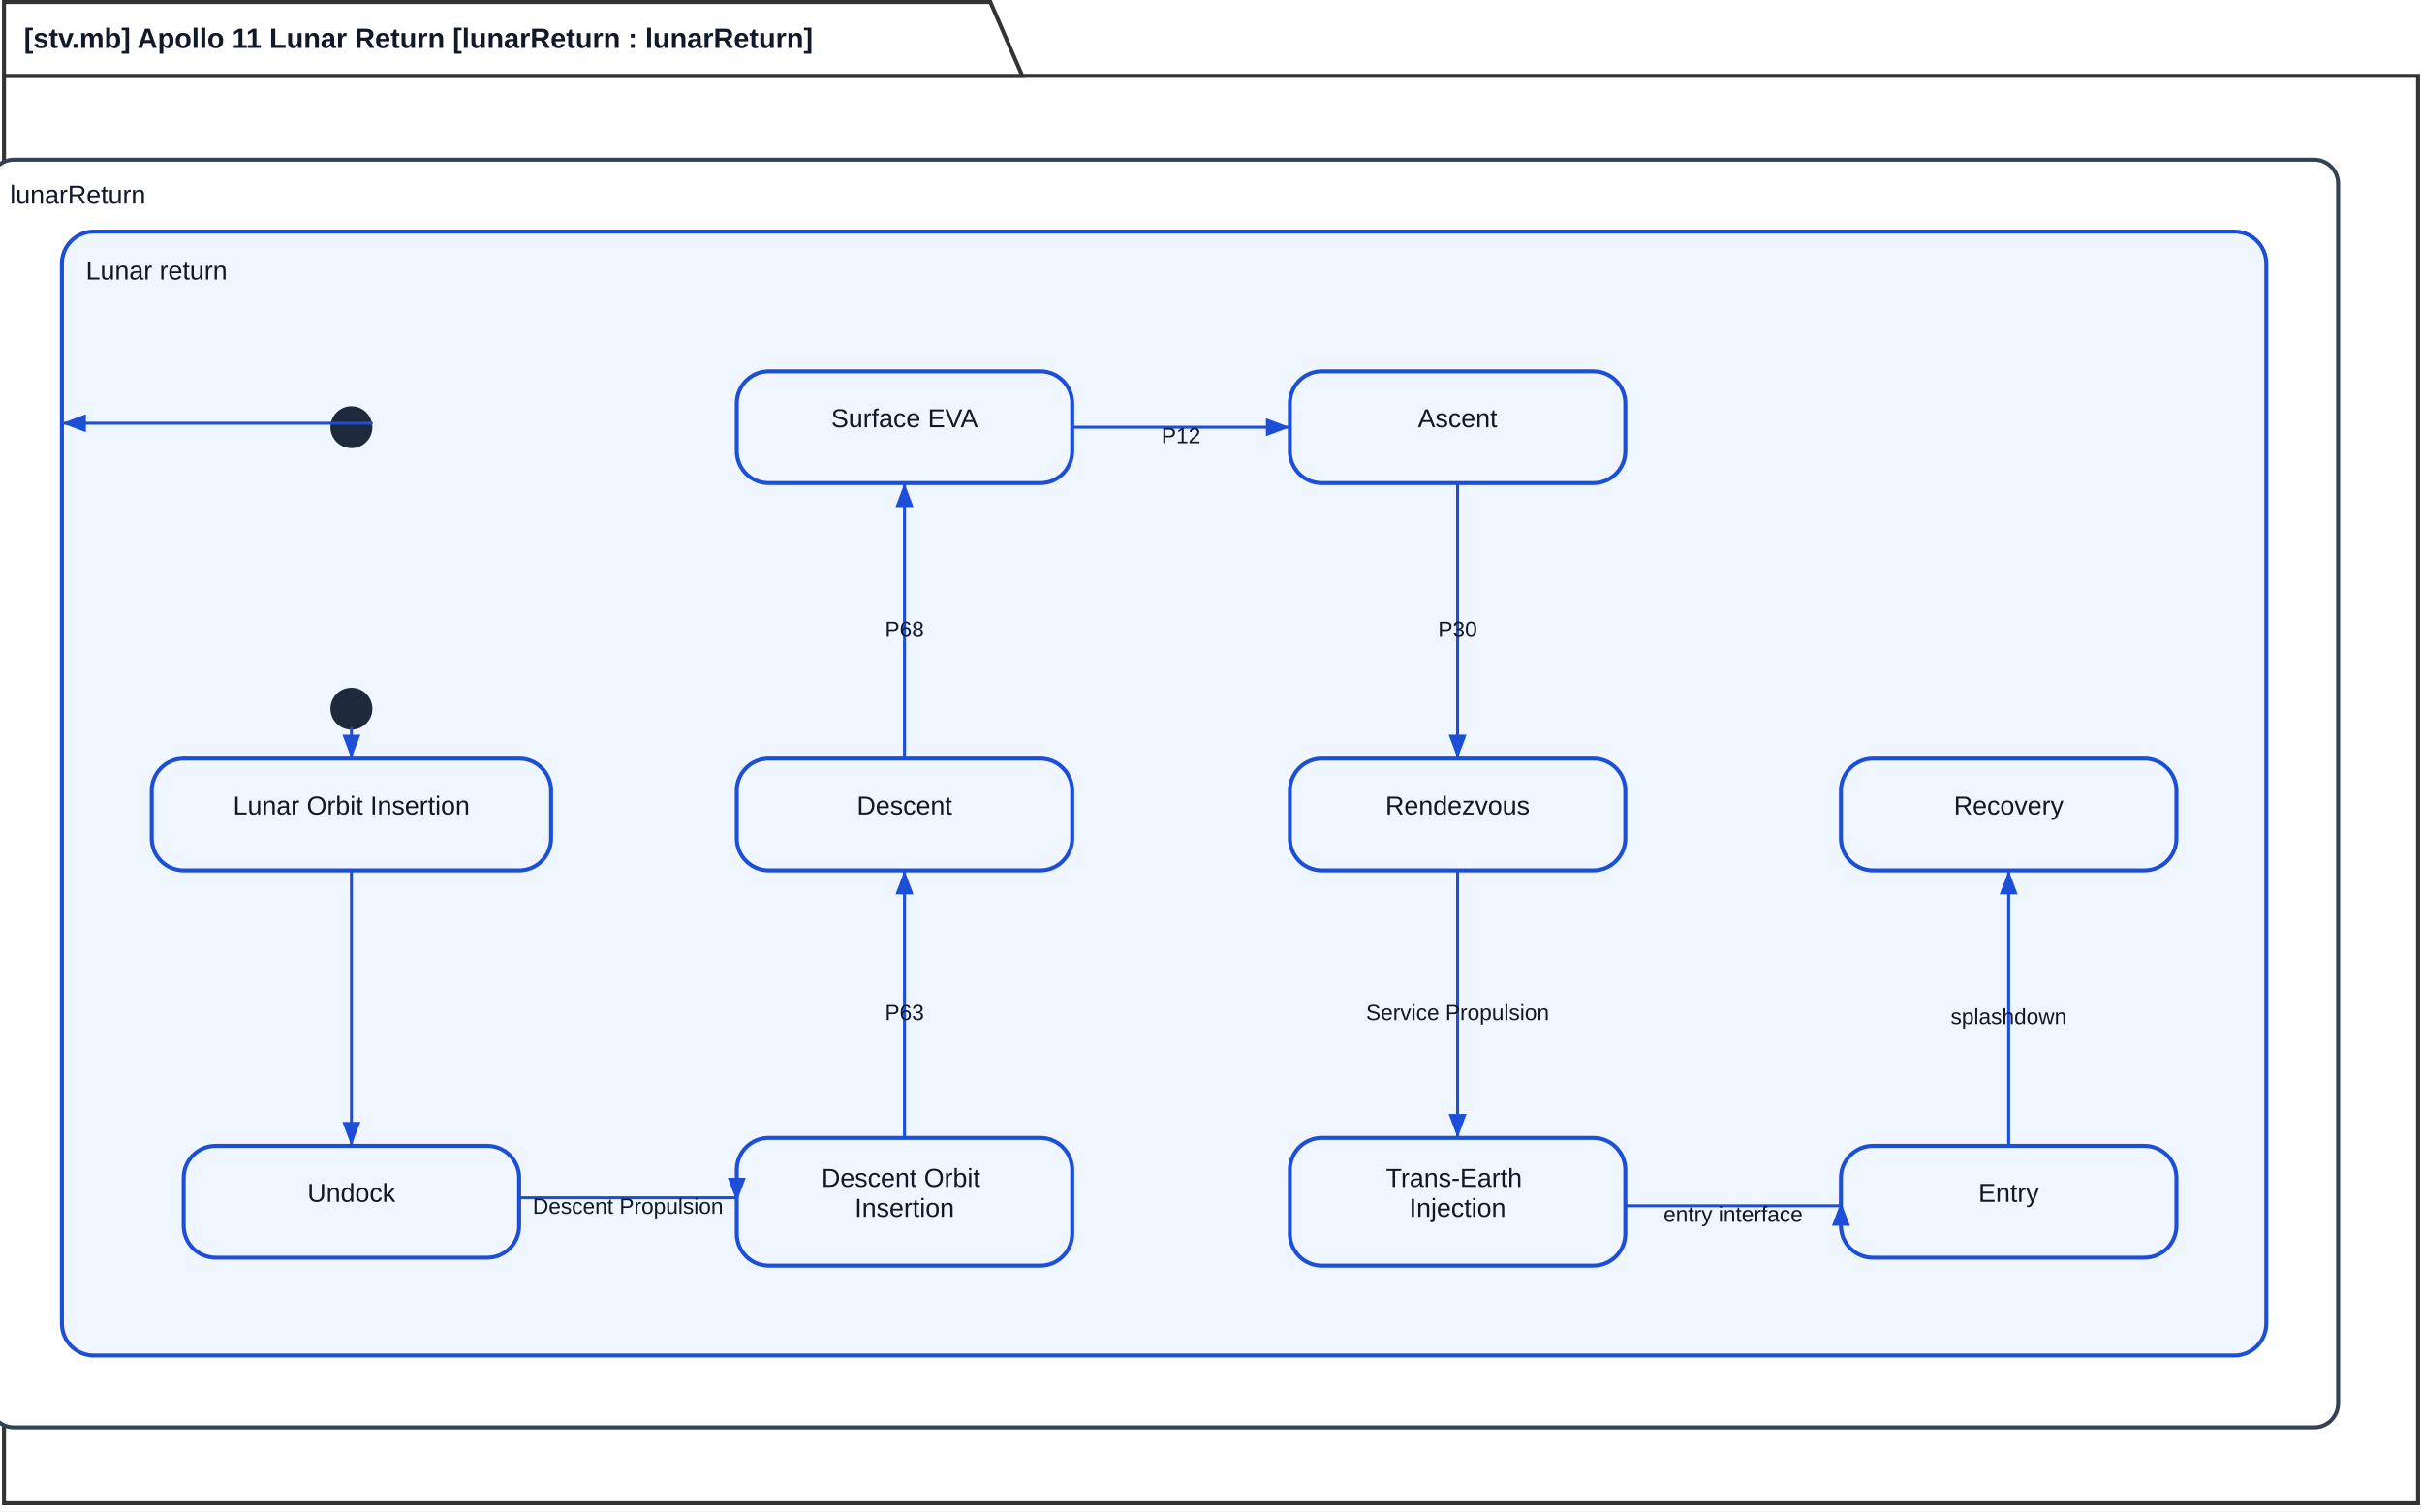
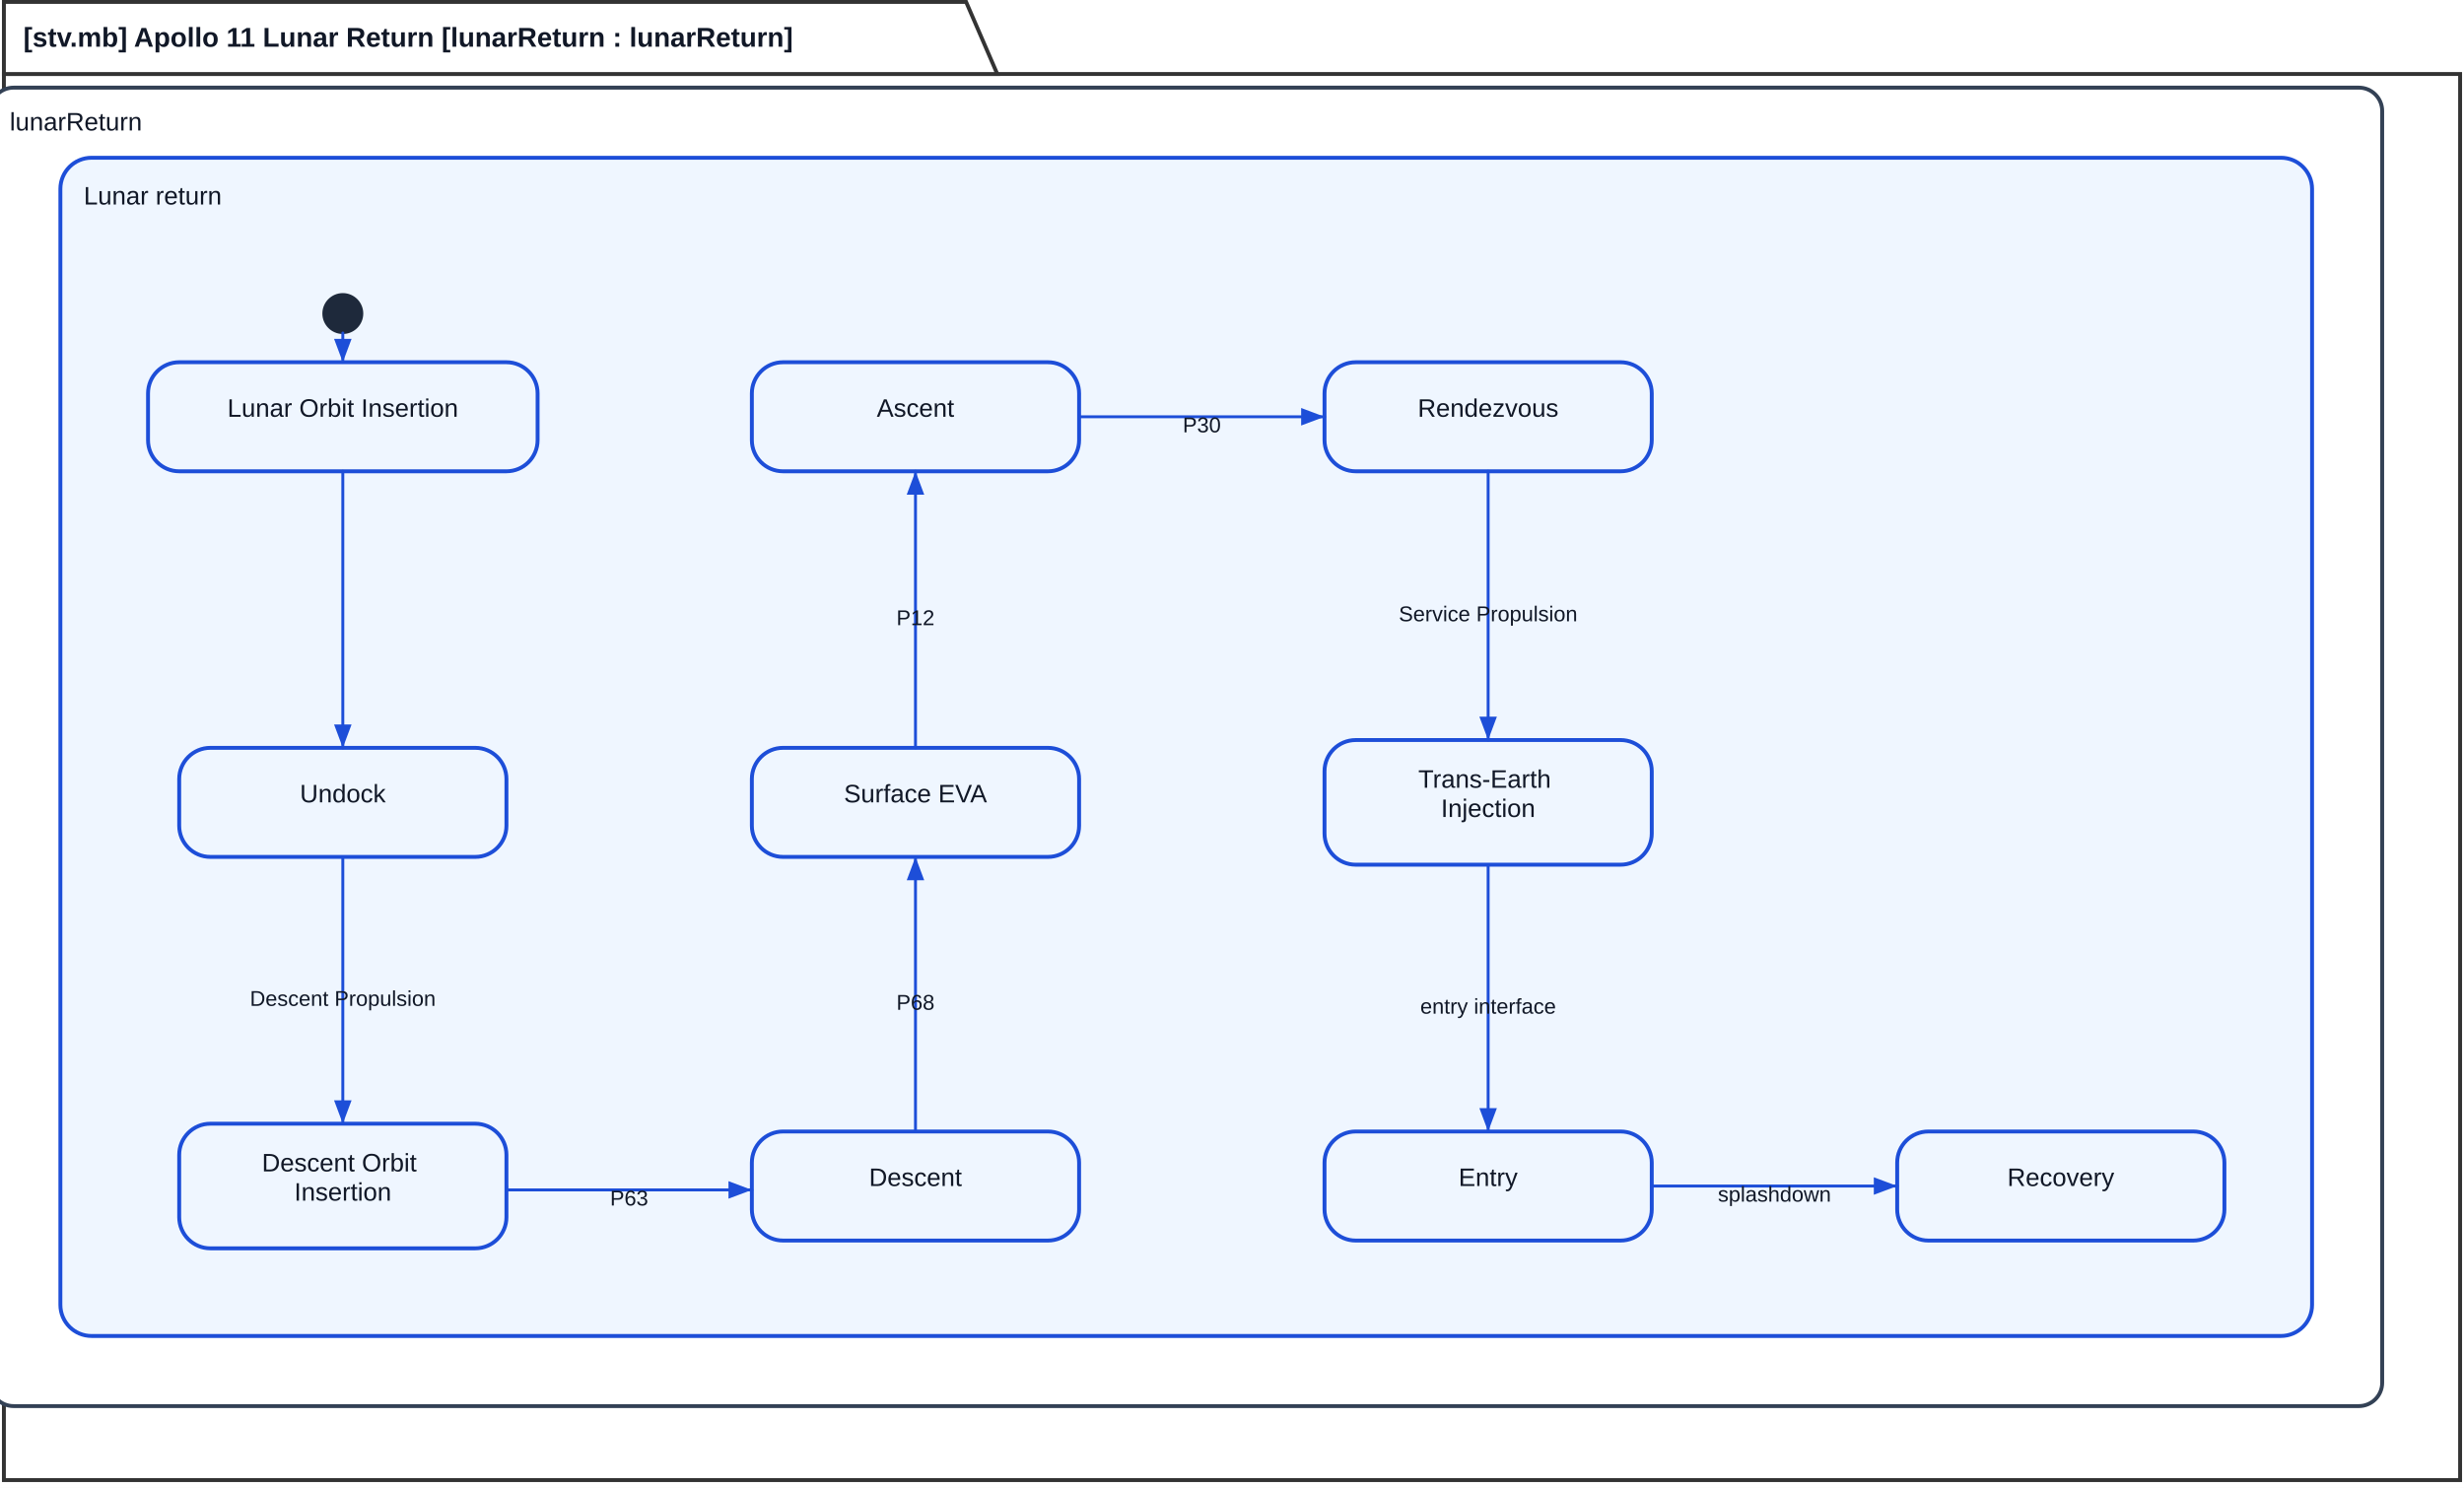
- <svg xmlns="http://www.w3.org/2000/svg" width="1213" height="757" viewBox="0 0 1213 757">
+ <svg xmlns="http://www.w3.org/2000/svg" width="1265" height="764" viewBox="0 0 1265 764">
  <defs>
    <style>text{font-family:Arial,Helvetica,sans-serif;fill:#111827}.label{font-size:13px}.small{font-size:11px}.header{font-size:14px;font-weight:600}</style>
    <marker id="arrow" markerWidth="8" markerHeight="6" refX="8" refY="3" orient="auto">
      <polygon points="0 0,8 3,0 6" fill="#1D4ED8" />
    </marker>
    <marker id="arrow-dark" markerWidth="8" markerHeight="6" refX="8" refY="3" orient="auto">
      <polygon points="0 0,8 3,0 6" fill="#334155" />
    </marker>
    <marker id="composition" markerWidth="12" markerHeight="12" refX="0" refY="6" orient="auto" markerUnits="strokeWidth">
      <polygon points="0 6,6 0,12 6,6 12" fill="#111827" stroke="#111827" />
    </marker>
  </defs>
-   <rect x="0" y="0" width="1213" height="757" fill="#FFFFFF" />
-   <rect x="2" y="38" width="1209" height="715" fill="none" stroke="#333333" stroke-width="2" />
+   <rect x="0" y="0" width="1265" height="764" fill="#FFFFFF" />
+   <rect x="2" y="38" width="1261" height="722" fill="none" stroke="#333333" stroke-width="2" />
  <path d="M 2 1 H 496 L 512 38 H 2 Z" fill="#FFFFFF" stroke="#333333" stroke-width="2" />
  <text class="header" x="12" y="24">[stv.mb] Apollo 11 Lunar Return [lunarReturn : lunarReturn]</text>
-   <rect x="2" y="38" width="1209" height="717" fill="none" stroke="#333333" stroke-width="0" />
+   <rect x="2" y="38" width="1261" height="724" fill="none" stroke="#333333" stroke-width="0" />
  <g transform="translate(2,40)">
-     <rect id="boundary" x="-7" y="40" width="1176" height="635" rx="12" fill="#FFFFFF" stroke="#334155" stroke-width="2" />
-     <text class="label" x="3" y="62">lunarReturn</text>
-     <rect id="lunarReturn" x="29" y="76" width="1104" height="563" rx="16" fill="#EFF6FF" stroke="#1D4ED8" stroke-width="2" />
-     <text class="label" x="41" y="100">Lunar return</text>
-     <circle id="initial" cx="174" cy="174" r="10" fill="#1E293B" stroke="#1E293B" stroke-width="1" />
-     <circle id="lunarInitial" cx="174" cy="315" r="10" fill="#1E293B" stroke="#1E293B" stroke-width="1" />
-     <rect id="LOI" x="74" y="340" width="200" height="56" rx="16" fill="#EFF6FF" stroke="#1D4ED8" stroke-width="2" />
-     <text class="label" text-anchor="middle" x="174" y="368">Lunar Orbit Insertion</text>
-     <rect id="undock" x="90" y="534" width="168" height="56" rx="16" fill="#EFF6FF" stroke="#1D4ED8" stroke-width="2" />
-     <text class="label" text-anchor="middle" x="174" y="562">Undock</text>
-     <rect id="DOI" x="367" y="530" width="168" height="64" rx="16" fill="#EFF6FF" stroke="#1D4ED8" stroke-width="2" />
+     <rect id="boundary" x="-7" y="5" width="1228" height="677" rx="12" fill="#FFFFFF" stroke="#334155" stroke-width="2" />
+     <text class="label" x="3" y="27">lunarReturn</text>
+     <rect id="lunarReturn" x="29" y="41" width="1156" height="605" rx="16" fill="#EFF6FF" stroke="#1D4ED8" stroke-width="2" />
+     <text class="label" x="41" y="65">Lunar return</text>
+     <circle id="lunarInitial" cx="174" cy="121" r="10" fill="#1E293B" stroke="#1E293B" stroke-width="1" />
+     <rect id="LOI" x="74" y="146" width="200" height="56" rx="16" fill="#EFF6FF" stroke="#1D4ED8" stroke-width="2" />
+     <text class="label" text-anchor="middle" x="174" y="174">Lunar Orbit Insertion</text>
+     <rect id="undock" x="90" y="344" width="168" height="56" rx="16" fill="#EFF6FF" stroke="#1D4ED8" stroke-width="2" />
+     <text class="label" text-anchor="middle" x="174" y="372">Undock</text>
+     <rect id="DOI" x="90" y="537" width="168" height="64" rx="16" fill="#EFF6FF" stroke="#1D4ED8" stroke-width="2" />
    <text class="label" text-anchor="middle">
-       <tspan x="451" y="554.5">Descent Orbit</tspan>
-       <tspan x="451" dy="15">Insertion</tspan>
+       <tspan x="174" y="561.5">Descent Orbit</tspan>
+       <tspan x="174" dy="15">Insertion</tspan>
    </text>
-     <rect id="descent" x="367" y="340" width="168" height="56" rx="16" fill="#EFF6FF" stroke="#1D4ED8" stroke-width="2" />
-     <text class="label" text-anchor="middle" x="451" y="368">Descent</text>
-     <rect id="surfaceEVA" x="367" y="146" width="168" height="56" rx="16" fill="#EFF6FF" stroke="#1D4ED8" stroke-width="2" />
-     <text class="label" text-anchor="middle" x="451" y="174">Surface EVA</text>
-     <rect id="ascent" x="644" y="146" width="168" height="56" rx="16" fill="#EFF6FF" stroke="#1D4ED8" stroke-width="2" />
-     <text class="label" text-anchor="middle" x="728" y="174">Ascent</text>
-     <rect id="rendezvous" x="644" y="340" width="168" height="56" rx="16" fill="#EFF6FF" stroke="#1D4ED8" stroke-width="2" />
-     <text class="label" text-anchor="middle" x="728" y="368">Rendezvous</text>
-     <rect id="TEI" x="644" y="530" width="168" height="64" rx="16" fill="#EFF6FF" stroke="#1D4ED8" stroke-width="2" />
+     <rect id="descent" x="384" y="541" width="168" height="56" rx="16" fill="#EFF6FF" stroke="#1D4ED8" stroke-width="2" />
+     <text class="label" text-anchor="middle" x="468" y="569">Descent</text>
+     <rect id="surfaceEVA" x="384" y="344" width="168" height="56" rx="16" fill="#EFF6FF" stroke="#1D4ED8" stroke-width="2" />
+     <text class="label" text-anchor="middle" x="468" y="372">Surface EVA</text>
+     <rect id="ascent" x="384" y="146" width="168" height="56" rx="16" fill="#EFF6FF" stroke="#1D4ED8" stroke-width="2" />
+     <text class="label" text-anchor="middle" x="468" y="174">Ascent</text>
+     <rect id="rendezvous" x="678" y="146" width="168" height="56" rx="16" fill="#EFF6FF" stroke="#1D4ED8" stroke-width="2" />
+     <text class="label" text-anchor="middle" x="762" y="174">Rendezvous</text>
+     <rect id="TEI" x="678" y="340" width="168" height="64" rx="16" fill="#EFF6FF" stroke="#1D4ED8" stroke-width="2" />
    <text class="label" text-anchor="middle">
-       <tspan x="728" y="554.5">Trans-Earth</tspan>
-       <tspan x="728" dy="15">Injection</tspan>
+       <tspan x="762" y="364.5">Trans-Earth</tspan>
+       <tspan x="762" dy="15">Injection</tspan>
    </text>
-     <rect id="entry" x="920" y="534" width="168" height="56" rx="16" fill="#EFF6FF" stroke="#1D4ED8" stroke-width="2" />
-     <text class="label" text-anchor="middle" x="1004" y="562">Entry</text>
-     <rect id="recovery" x="920" y="340" width="168" height="56" rx="16" fill="#EFF6FF" stroke="#1D4ED8" stroke-width="2" />
-     <text class="label" text-anchor="middle" x="1004" y="368">Recovery</text>
-     <path d="M 174,325 L 174,340" fill="none" stroke="#1D4ED8" stroke-width="1.5" stroke-linejoin="round" stroke-linecap="round" marker-end="url(#arrow)" />
-     <path d="M 174,396 L 174,534" fill="none" stroke="#1D4ED8" stroke-width="1.5" stroke-linejoin="round" stroke-linecap="round" marker-end="url(#arrow)" />
-     <path d="M 258,562 L 258,561 Q 258,560 259,560 L 366,560 Q 367,560 367,561 L 367,562" fill="none" stroke="#1D4ED8" stroke-width="1.5" stroke-linejoin="round" stroke-linecap="round" marker-end="url(#arrow)" />
-     <path d="M 451,530 L 451,396" fill="none" stroke="#1D4ED8" stroke-width="1.5" stroke-linejoin="round" stroke-linecap="round" marker-end="url(#arrow)" />
-     <path d="M 451,340 L 451,202" fill="none" stroke="#1D4ED8" stroke-width="1.5" stroke-linejoin="round" stroke-linecap="round" marker-end="url(#arrow)" />
-     <path d="M 535,174 L 535,174 L 644,174 L 644,174" fill="none" stroke="#1D4ED8" stroke-width="1.5" stroke-linejoin="round" stroke-linecap="round" marker-end="url(#arrow)" />
-     <path d="M 728,202 L 728,340" fill="none" stroke="#1D4ED8" stroke-width="1.5" stroke-linejoin="round" stroke-linecap="round" marker-end="url(#arrow)" />
-     <path d="M 728,396 L 728,530" fill="none" stroke="#1D4ED8" stroke-width="1.5" stroke-linejoin="round" stroke-linecap="round" marker-end="url(#arrow)" />
-     <path d="M 812,562 L 812,563 Q 812,564 813,564 L 919,564 Q 920,564 920,563 L 920,562" fill="none" stroke="#1D4ED8" stroke-width="1.5" stroke-linejoin="round" stroke-linecap="round" marker-end="url(#arrow)" />
-     <path d="M 1004,534 L 1004,396" fill="none" stroke="#1D4ED8" stroke-width="1.5" stroke-linejoin="round" stroke-linecap="round" marker-end="url(#arrow)" />
-     <path d="M 184,172 L 114,172 Q 106,172 98,171.999 L 29,171.992" fill="none" stroke="#1D4ED8" stroke-width="1.5" stroke-linejoin="round" stroke-linecap="round" marker-end="url(#arrow)" />
-     <text class="small" text-anchor="middle" x="312.5" y="568">Descent Propulsion</text>
-     <text class="small" text-anchor="middle" x="451" y="471">P63</text>
-     <text class="small" text-anchor="middle" x="451" y="279">P68</text>
-     <text class="small" text-anchor="middle" x="589.5" y="182">P12</text>
-     <text class="small" text-anchor="middle" x="728" y="279">P30</text>
-     <text class="small" text-anchor="middle" x="728" y="471">Service Propulsion</text>
-     <text class="small" text-anchor="middle" x="866" y="572">entry interface</text>
-     <text class="small" text-anchor="middle" x="1004" y="473">splashdown</text>
+     <rect id="entry" x="678" y="541" width="168" height="56" rx="16" fill="#EFF6FF" stroke="#1D4ED8" stroke-width="2" />
+     <text class="label" text-anchor="middle" x="762" y="569">Entry</text>
+     <rect id="recovery" x="972" y="541" width="168" height="56" rx="16" fill="#EFF6FF" stroke="#1D4ED8" stroke-width="2" />
+     <text class="label" text-anchor="middle" x="1056" y="569">Recovery</text>
+     <path d="M 174,131 L 174,146" fill="none" stroke="#1D4ED8" stroke-width="1.5" stroke-linejoin="round" stroke-linecap="round" marker-end="url(#arrow)" />
+     <path d="M 174,202 L 174,344" fill="none" stroke="#1D4ED8" stroke-width="1.5" stroke-linejoin="round" stroke-linecap="round" marker-end="url(#arrow)" />
+     <path d="M 174,400 L 174,537" fill="none" stroke="#1D4ED8" stroke-width="1.5" stroke-linejoin="round" stroke-linecap="round" marker-end="url(#arrow)" />
+     <path d="M 258,569 L 258,570 Q 258,571 259,571 L 384,571" fill="none" stroke="#1D4ED8" stroke-width="1.5" stroke-linejoin="round" stroke-linecap="round" marker-end="url(#arrow)" />
+     <path d="M 468,541 L 468,400" fill="none" stroke="#1D4ED8" stroke-width="1.5" stroke-linejoin="round" stroke-linecap="round" marker-end="url(#arrow)" />
+     <path d="M 468,344 L 468,202" fill="none" stroke="#1D4ED8" stroke-width="1.5" stroke-linejoin="round" stroke-linecap="round" marker-end="url(#arrow)" />
+     <path d="M 552,174 L 552,174 L 678,174" fill="none" stroke="#1D4ED8" stroke-width="1.5" stroke-linejoin="round" stroke-linecap="round" marker-end="url(#arrow)" />
+     <path d="M 762,202 L 762,340" fill="none" stroke="#1D4ED8" stroke-width="1.5" stroke-linejoin="round" stroke-linecap="round" marker-end="url(#arrow)" />
+     <path d="M 762,404 L 762,541" fill="none" stroke="#1D4ED8" stroke-width="1.5" stroke-linejoin="round" stroke-linecap="round" marker-end="url(#arrow)" />
+     <path d="M 846,569 L 846,569 L 972,569" fill="none" stroke="#1D4ED8" stroke-width="1.5" stroke-linejoin="round" stroke-linecap="round" marker-end="url(#arrow)" />
+     <text class="small" text-anchor="middle" x="174" y="476.5">Descent Propulsion</text>
+     <text class="small" text-anchor="middle" x="321" y="579">P63</text>
+     <text class="small" text-anchor="middle" x="468" y="478.5">P68</text>
+     <text class="small" text-anchor="middle" x="468" y="281">P12</text>
+     <text class="small" text-anchor="middle" x="615" y="182">P30</text>
+     <text class="small" text-anchor="middle" x="762" y="279">Service Propulsion</text>
+     <text class="small" text-anchor="middle" x="762" y="480.5">entry interface</text>
+     <text class="small" text-anchor="middle" x="909" y="577">splashdown</text>
  </g>
</svg>
